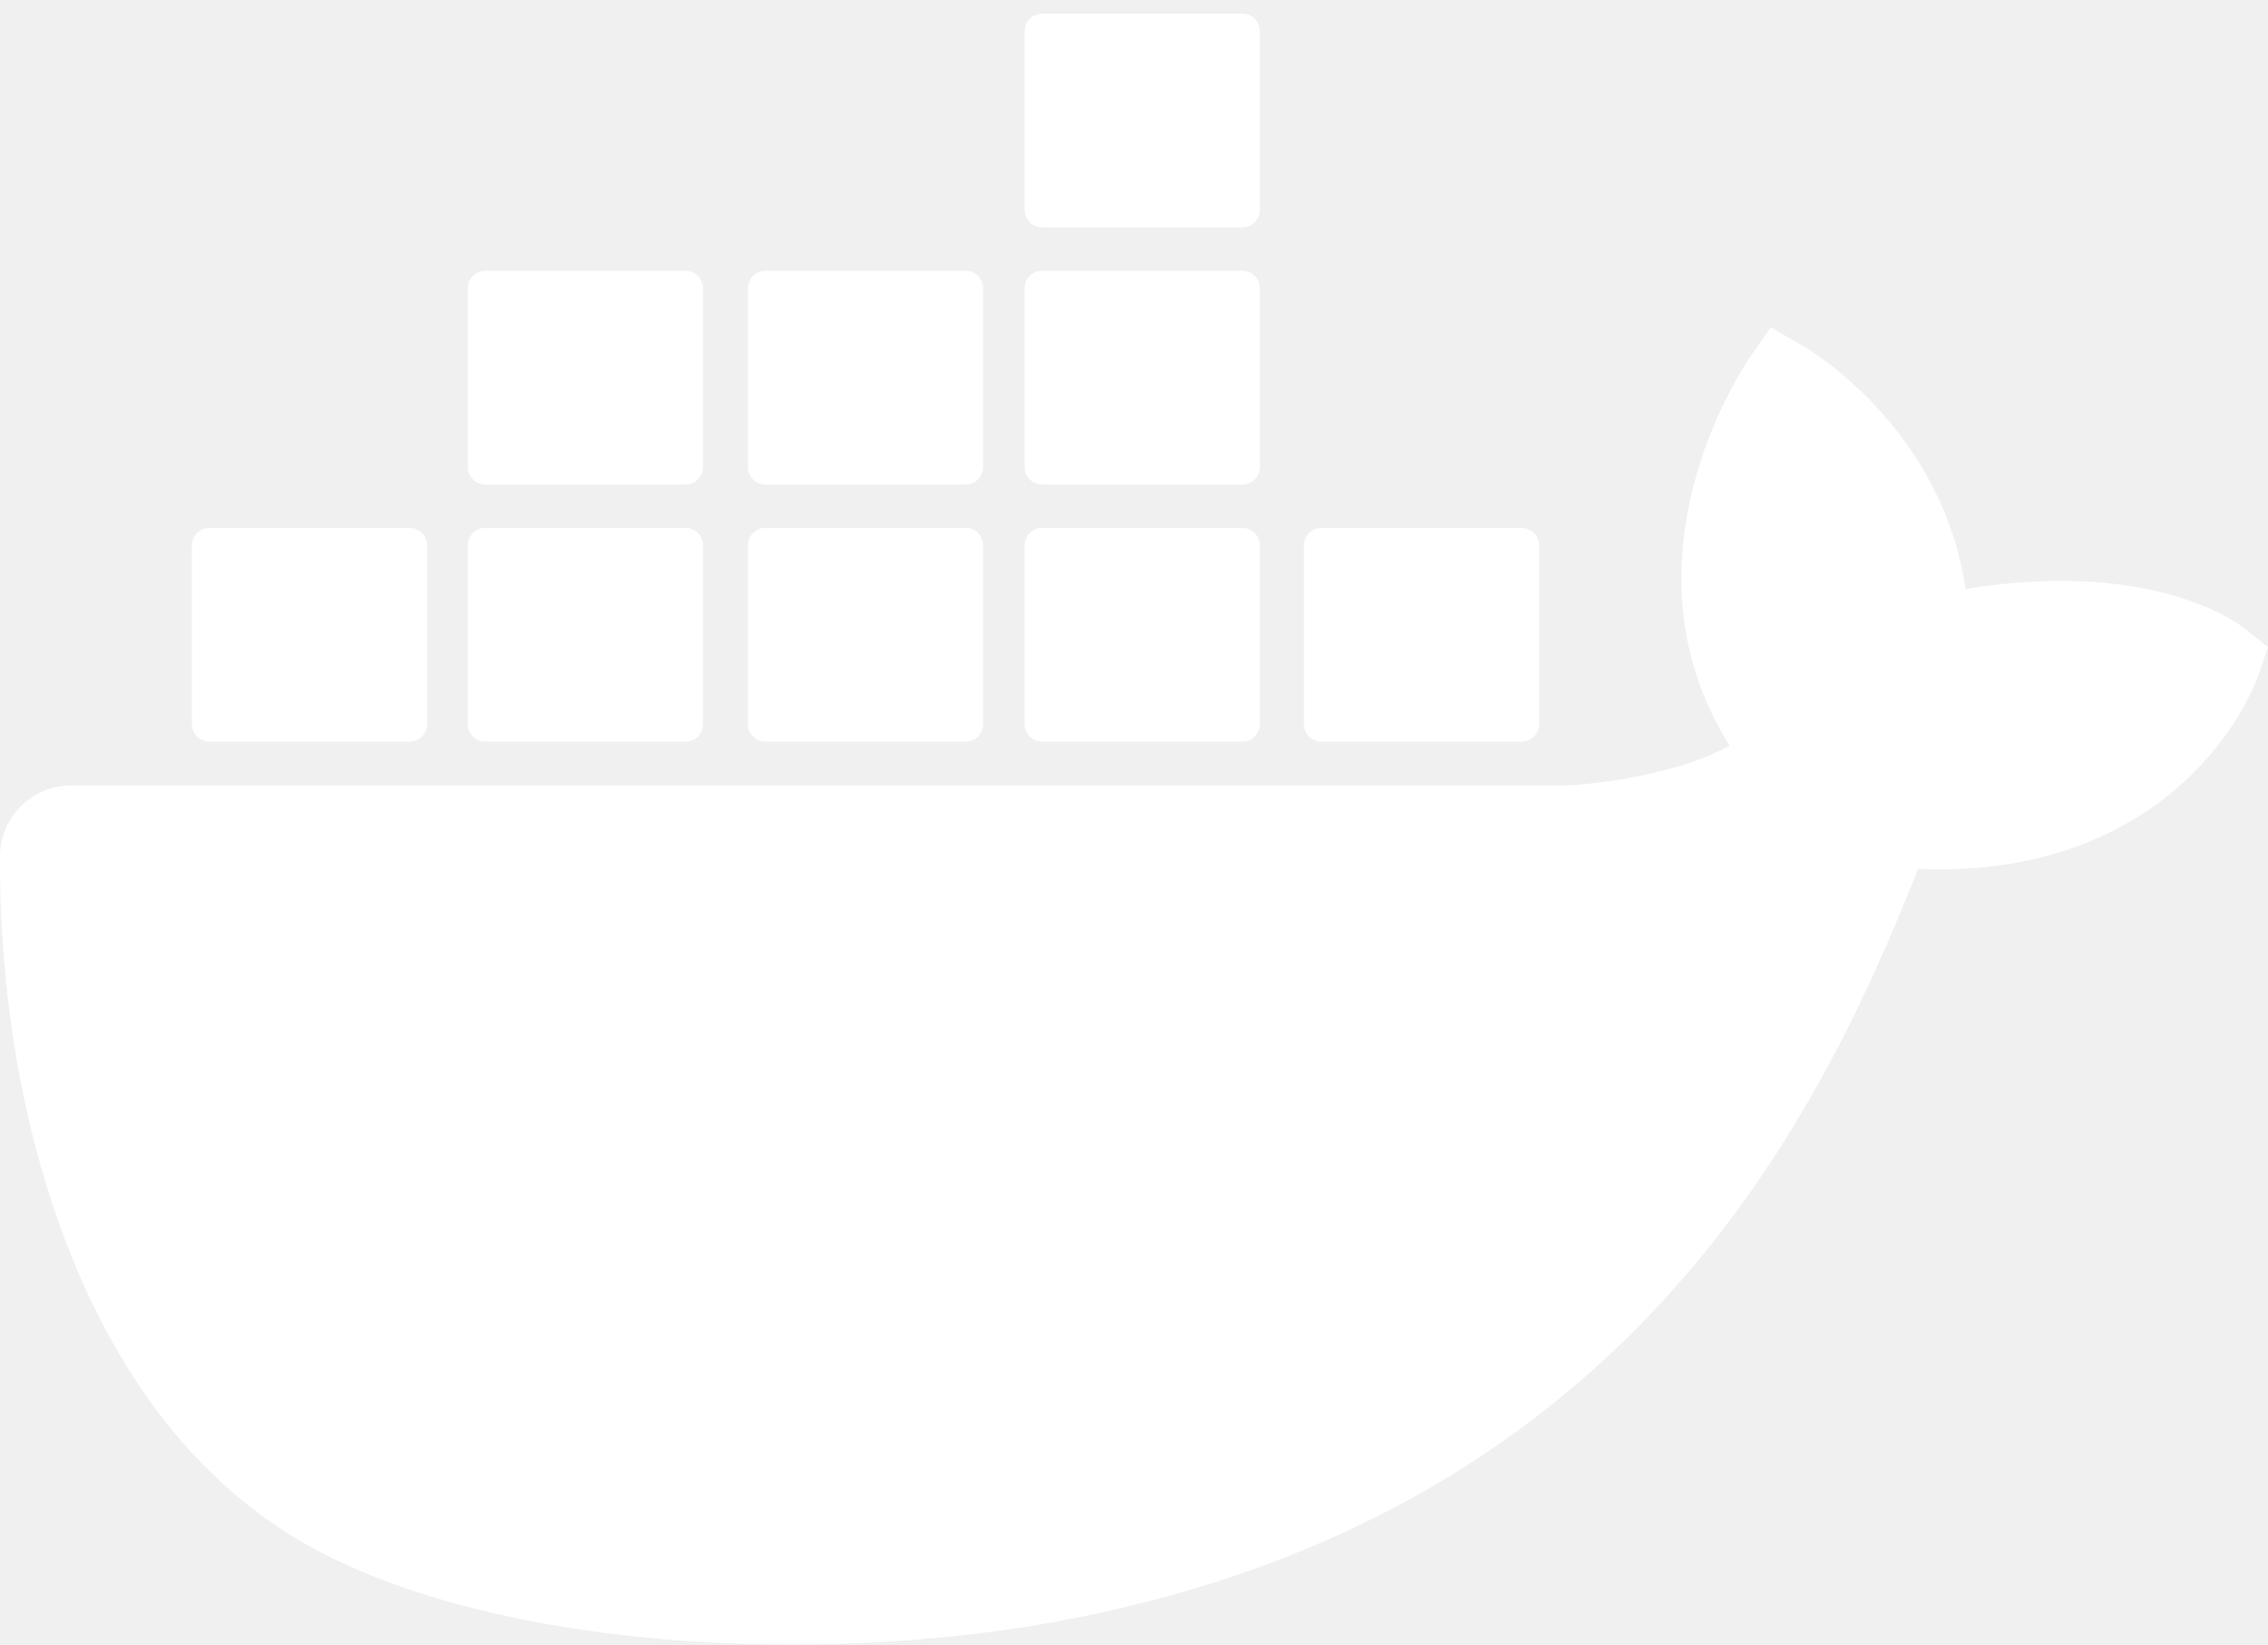
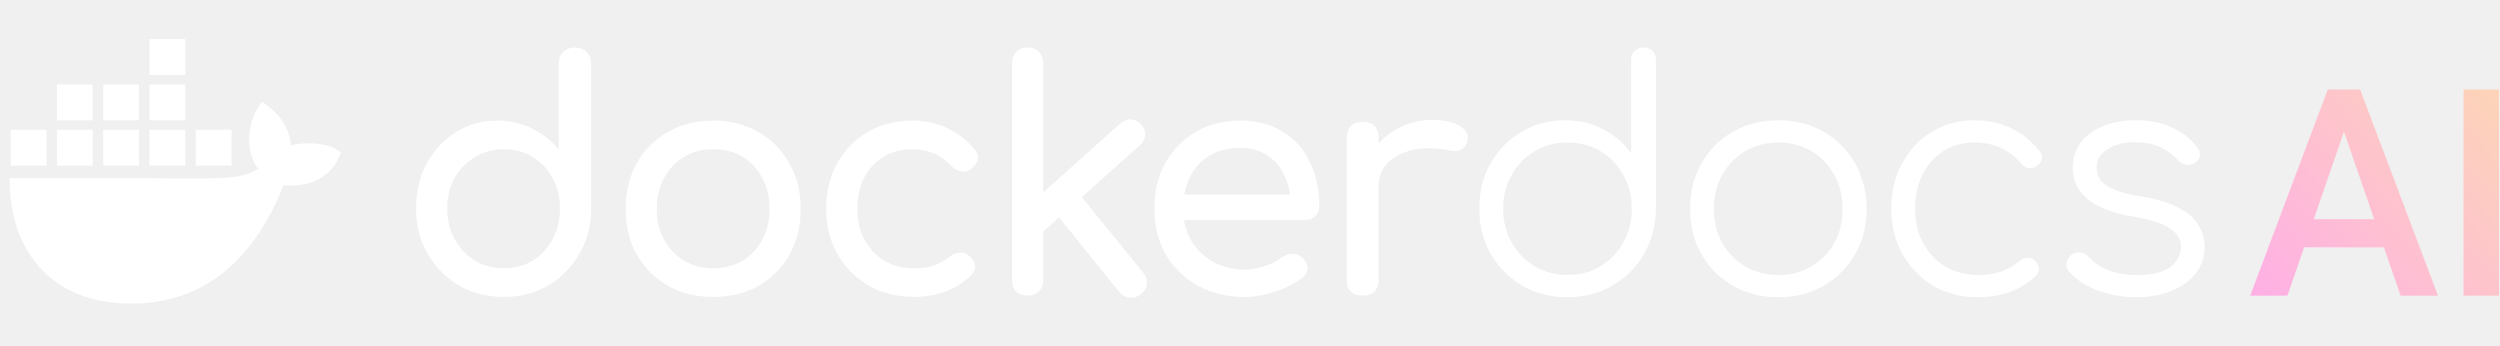
- <svg xmlns="http://www.w3.org/2000/svg" width="40" height="29" viewBox="0 0 40 29" fill="none">
-   <g clip-path="url(#clip0_217_4032)">
-     <path fill-rule="evenodd" clip-rule="evenodd" d="M39.606 11.096C39.497 11.009 38.484 10.243 36.348 10.243C35.814 10.243 35.25 10.292 34.665 10.388C34.252 7.55 31.913 6.167 31.805 6.104L31.23 5.773L30.852 6.318C30.824 6.359 30.159 7.328 29.833 8.707C29.45 10.327 29.683 11.847 30.505 13.149C29.512 13.702 27.928 13.846 27.599 13.851H1.252C0.565 13.851 0.003 14.41 0 15.098C-0.01 17.525 0.389 19.871 1.155 21.881C2.063 24.265 3.414 26.02 5.17 27.098C7.139 28.306 10.344 28.999 13.964 28.999C15.657 28.999 17.346 28.846 18.846 28.555C21.209 28.099 23.355 27.319 25.223 26.236C26.852 25.293 28.316 24.092 29.572 22.669C31.66 20.304 32.904 17.662 33.828 15.324C33.953 15.329 34.076 15.331 34.197 15.331C36.482 15.331 37.888 14.416 38.664 13.648C39.506 12.815 39.805 11.985 39.837 11.893L40 11.413L39.606 11.096Z" fill="white" />
-     <path fill-rule="evenodd" clip-rule="evenodd" d="M3.694 13.079H7.225C7.395 13.079 7.533 12.94 7.533 12.769V9.618C7.533 9.447 7.395 9.309 7.225 9.309H3.694C3.523 9.309 3.385 9.447 3.385 9.618V12.769C3.385 12.94 3.523 13.079 3.694 13.079Z" fill="white" />
-     <path fill-rule="evenodd" clip-rule="evenodd" d="M8.559 13.079H12.089C12.261 13.079 12.399 12.94 12.399 12.769V9.618C12.399 9.447 12.261 9.309 12.089 9.309H8.559C8.388 9.309 8.25 9.447 8.25 9.618V12.769C8.25 12.94 8.388 13.079 8.559 13.079Z" fill="white" />
-     <path fill-rule="evenodd" clip-rule="evenodd" d="M13.499 13.079H17.03C17.201 13.079 17.339 12.94 17.339 12.769V9.618C17.339 9.447 17.201 9.309 17.03 9.309H13.499C13.329 9.309 13.191 9.447 13.191 9.618V12.769C13.191 12.94 13.329 13.079 13.499 13.079Z" fill="white" />
-     <path fill-rule="evenodd" clip-rule="evenodd" d="M18.381 13.079H21.911C22.082 13.079 22.22 12.94 22.22 12.769V9.618C22.22 9.447 22.082 9.309 21.911 9.309H18.381C18.21 9.309 18.071 9.447 18.071 9.618V12.769C18.071 12.94 18.21 13.079 18.381 13.079Z" fill="white" />
-     <path fill-rule="evenodd" clip-rule="evenodd" d="M8.559 8.545H12.089C12.261 8.545 12.399 8.407 12.399 8.236V5.084C12.399 4.914 12.261 4.775 12.089 4.775H8.559C8.388 4.775 8.25 4.914 8.25 5.084V8.236C8.25 8.407 8.388 8.545 8.559 8.545Z" fill="white" />
-     <path fill-rule="evenodd" clip-rule="evenodd" d="M13.499 8.545H17.03C17.201 8.545 17.339 8.407 17.339 8.236V5.084C17.339 4.914 17.201 4.775 17.03 4.775H13.499C13.329 4.775 13.191 4.914 13.191 5.084V8.236C13.191 8.407 13.329 8.545 13.499 8.545Z" fill="white" />
-     <path fill-rule="evenodd" clip-rule="evenodd" d="M18.381 8.545H21.911C22.082 8.545 22.22 8.406 22.22 8.236V5.084C22.22 4.914 22.082 4.775 21.911 4.775H18.381C18.21 4.775 18.071 4.914 18.071 5.084V8.236C18.071 8.406 18.21 8.545 18.381 8.545Z" fill="white" />
-     <path fill-rule="evenodd" clip-rule="evenodd" d="M18.381 4.011H21.911C22.082 4.011 22.22 3.873 22.22 3.702V0.551C22.22 0.38 22.082 0.241 21.911 0.241H18.381C18.21 0.241 18.071 0.38 18.071 0.551V3.702C18.071 3.873 18.21 4.011 18.381 4.011Z" fill="white" />
-     <path fill-rule="evenodd" clip-rule="evenodd" d="M23.305 13.079H26.836C27.007 13.079 27.145 12.94 27.145 12.769V9.618C27.145 9.447 27.007 9.309 26.836 9.309H23.305C23.134 9.309 22.996 9.447 22.996 9.618V12.769C22.996 12.94 23.134 13.079 23.305 13.079Z" fill="white" />
-   </g>
+ <svg xmlns="http://www.w3.org/2000/svg" width="181" height="25" viewBox="0 0 181 25" fill="none">
+   <path d="M24.306 10.791C23.718 10.394 22.172 10.224 21.048 10.528C20.987 9.405 20.41 8.46 19.354 7.635L18.962 7.372L18.702 7.766C18.189 8.545 17.974 9.584 18.05 10.528C18.111 11.109 18.313 11.763 18.702 12.237C17.239 13.088 15.89 12.895 9.918 12.895H0.7C0.673 14.247 0.89 16.847 2.539 18.963C2.722 19.196 2.921 19.423 3.138 19.641C4.479 20.987 6.505 21.974 9.535 21.977C14.158 21.981 18.119 19.477 20.528 13.421C21.32 13.434 23.413 13.563 24.437 11.58C24.462 11.546 24.698 11.054 24.698 11.054L24.306 10.791ZM6.716 9.396H4.124V11.995H6.716V9.396ZM10.066 9.396H7.473V11.995H10.066V9.396ZM13.415 9.396H10.823V11.995H13.415V9.396ZM16.764 9.396H14.172V11.995H16.764V9.396ZM3.366 9.396H0.774V11.995H3.367L3.366 9.396ZM6.715 6.113H4.123V8.712H6.715V6.113ZM10.065 6.113H7.472V8.712H10.065V6.113ZM13.414 6.113H10.822V8.712H13.414V6.113ZM13.414 2.831H10.822V5.429H13.414V2.831Z" fill="white" />
+   <path d="M36.472 21.496C35.276 21.496 34.195 21.22 33.229 20.668C32.278 20.101 31.519 19.334 30.952 18.368C30.4 17.402 30.124 16.313 30.124 15.102C30.124 13.89 30.377 12.809 30.883 11.859C31.404 10.893 32.109 10.134 32.999 9.582C33.888 9.014 34.892 8.731 36.012 8.731C36.916 8.731 37.752 8.922 38.519 9.306C39.285 9.674 39.929 10.18 40.451 10.824V4.614C40.451 4.261 40.558 3.977 40.773 3.763C41.003 3.548 41.286 3.441 41.624 3.441C41.976 3.441 42.26 3.548 42.475 3.763C42.689 3.977 42.797 4.261 42.797 4.614V15.102C42.797 16.313 42.513 17.402 41.946 18.368C41.394 19.334 40.642 20.101 39.692 20.668C38.741 21.22 37.668 21.496 36.472 21.496ZM36.472 19.426C37.254 19.426 37.951 19.242 38.565 18.874C39.178 18.491 39.661 17.969 40.014 17.31C40.366 16.651 40.543 15.915 40.543 15.102C40.543 14.274 40.366 13.538 40.014 12.894C39.661 12.25 39.178 11.744 38.565 11.376C37.951 10.992 37.254 10.801 36.472 10.801C35.705 10.801 35.007 10.992 34.379 11.376C33.765 11.744 33.275 12.25 32.907 12.894C32.554 13.538 32.378 14.274 32.378 15.102C32.378 15.915 32.554 16.651 32.907 17.31C33.275 17.969 33.765 18.491 34.379 18.874C35.007 19.242 35.705 19.426 36.472 19.426ZM51.644 21.496C50.402 21.496 49.305 21.227 48.355 20.691C47.404 20.139 46.653 19.387 46.101 18.437C45.564 17.471 45.296 16.367 45.296 15.125C45.296 13.867 45.564 12.764 46.101 11.813C46.653 10.847 47.404 10.095 48.355 9.559C49.305 9.007 50.402 8.731 51.644 8.731C52.87 8.731 53.959 9.007 54.91 9.559C55.86 10.095 56.604 10.847 57.141 11.813C57.693 12.764 57.969 13.867 57.969 15.125C57.969 16.367 57.7 17.471 57.164 18.437C56.627 19.387 55.883 20.139 54.933 20.691C53.982 21.227 52.886 21.496 51.644 21.496ZM51.644 19.426C52.441 19.426 53.146 19.242 53.76 18.874C54.373 18.506 54.848 18 55.186 17.356C55.538 16.712 55.715 15.968 55.715 15.125C55.715 14.281 55.538 13.538 55.186 12.894C54.848 12.235 54.373 11.721 53.76 11.353C53.146 10.985 52.441 10.801 51.644 10.801C50.846 10.801 50.141 10.985 49.528 11.353C48.914 11.721 48.431 12.235 48.079 12.894C47.726 13.538 47.55 14.281 47.55 15.125C47.55 15.968 47.726 16.712 48.079 17.356C48.431 18 48.914 18.506 49.528 18.874C50.141 19.242 50.846 19.426 51.644 19.426ZM66.164 21.496C64.938 21.496 63.841 21.22 62.875 20.668C61.925 20.101 61.173 19.341 60.621 18.391C60.084 17.425 59.816 16.336 59.816 15.125C59.816 13.883 60.084 12.779 60.621 11.813C61.158 10.847 61.894 10.095 62.829 9.559C63.764 9.007 64.838 8.731 66.049 8.731C66.954 8.731 67.782 8.907 68.533 9.26C69.284 9.597 69.959 10.111 70.557 10.801C70.772 11.046 70.849 11.299 70.787 11.56C70.726 11.82 70.557 12.05 70.281 12.25C70.067 12.403 69.829 12.457 69.568 12.411C69.308 12.35 69.07 12.211 68.855 11.997C68.104 11.2 67.168 10.801 66.049 10.801C65.267 10.801 64.577 10.985 63.979 11.353C63.381 11.706 62.913 12.204 62.576 12.848C62.239 13.492 62.07 14.251 62.07 15.125C62.07 15.953 62.239 16.689 62.576 17.333C62.929 17.977 63.412 18.491 64.025 18.874C64.638 19.242 65.352 19.426 66.164 19.426C66.701 19.426 67.168 19.364 67.567 19.242C67.981 19.104 68.357 18.897 68.694 18.621C68.939 18.422 69.192 18.314 69.453 18.299C69.714 18.268 69.944 18.337 70.143 18.506C70.404 18.721 70.549 18.966 70.58 19.242C70.611 19.503 70.519 19.74 70.304 19.955C69.2 20.982 67.82 21.496 66.164 21.496ZM75.482 16.804L74.056 15.24L81.117 8.938C81.347 8.723 81.6 8.623 81.876 8.639C82.167 8.654 82.412 8.777 82.612 9.007C82.826 9.237 82.926 9.49 82.911 9.766C82.895 10.042 82.773 10.287 82.543 10.502L75.482 16.804ZM74.401 21.404C74.063 21.404 73.787 21.304 73.573 21.105C73.373 20.89 73.274 20.614 73.274 20.277V4.568C73.274 4.23 73.373 3.962 73.573 3.763C73.787 3.548 74.063 3.441 74.401 3.441C74.738 3.441 75.006 3.548 75.206 3.763C75.42 3.962 75.528 4.23 75.528 4.568V20.277C75.528 20.614 75.42 20.89 75.206 21.105C75.006 21.304 74.738 21.404 74.401 21.404ZM82.612 21.289C82.366 21.488 82.09 21.573 81.784 21.542C81.492 21.526 81.247 21.396 81.048 21.151L76.379 15.378L77.989 13.86L82.773 19.748C82.972 19.993 83.056 20.262 83.026 20.553C83.01 20.829 82.872 21.074 82.612 21.289ZM90.134 21.496C88.861 21.496 87.727 21.227 86.73 20.691C85.749 20.139 84.974 19.387 84.407 18.437C83.855 17.471 83.579 16.367 83.579 15.125C83.579 13.867 83.84 12.764 84.361 11.813C84.897 10.847 85.633 10.095 86.569 9.559C87.504 9.007 88.578 8.731 89.789 8.731C90.985 8.731 92.012 8.999 92.871 9.536C93.73 10.057 94.381 10.786 94.826 11.721C95.286 12.641 95.516 13.707 95.516 14.918C95.516 15.209 95.416 15.454 95.217 15.654C95.017 15.838 94.764 15.93 94.458 15.93H85.189V14.09H94.389L93.446 14.734C93.43 13.967 93.277 13.285 92.986 12.687C92.695 12.073 92.281 11.591 91.744 11.238C91.207 10.885 90.555 10.709 89.789 10.709C88.915 10.709 88.163 10.9 87.535 11.284C86.921 11.667 86.454 12.196 86.132 12.871C85.81 13.53 85.649 14.281 85.649 15.125C85.649 15.968 85.841 16.72 86.224 17.379C86.607 18.038 87.136 18.559 87.811 18.943C88.486 19.326 89.26 19.518 90.134 19.518C90.609 19.518 91.092 19.433 91.583 19.265C92.089 19.081 92.495 18.874 92.802 18.644C93.032 18.475 93.277 18.391 93.538 18.391C93.814 18.375 94.052 18.452 94.251 18.621C94.511 18.851 94.65 19.104 94.665 19.38C94.68 19.656 94.558 19.893 94.297 20.093C93.775 20.507 93.124 20.844 92.342 21.105C91.575 21.366 90.839 21.496 90.134 21.496ZM98.635 13.538C98.635 12.618 98.857 11.797 99.302 11.077C99.762 10.341 100.375 9.758 101.142 9.329C101.909 8.899 102.752 8.685 103.672 8.685C104.592 8.685 105.274 8.838 105.719 9.145C106.179 9.436 106.355 9.789 106.248 10.203C106.202 10.418 106.11 10.586 105.972 10.709C105.849 10.816 105.704 10.885 105.535 10.916C105.366 10.947 105.182 10.939 104.983 10.893C104.002 10.694 103.12 10.678 102.338 10.847C101.556 11.015 100.935 11.33 100.475 11.79C100.03 12.25 99.808 12.832 99.808 13.538H98.635ZM98.658 21.404C98.29 21.404 98.006 21.312 97.807 21.128C97.608 20.928 97.508 20.637 97.508 20.254V9.973C97.508 9.605 97.608 9.321 97.807 9.122C98.006 8.922 98.29 8.823 98.658 8.823C99.041 8.823 99.325 8.922 99.509 9.122C99.708 9.306 99.808 9.589 99.808 9.973V20.254C99.808 20.622 99.708 20.905 99.509 21.105C99.325 21.304 99.041 21.404 98.658 21.404Z" fill="white" />
+   <path d="M113.495 21.519C112.283 21.519 111.195 21.243 110.229 20.691C109.263 20.123 108.496 19.357 107.929 18.391C107.377 17.425 107.101 16.328 107.101 15.102C107.101 13.89 107.369 12.802 107.906 11.836C108.458 10.87 109.201 10.111 110.137 9.559C111.072 8.991 112.13 8.708 113.311 8.708C114.338 8.708 115.266 8.93 116.094 9.375C116.922 9.804 117.589 10.379 118.095 11.1V4.338C118.095 4.062 118.179 3.847 118.348 3.694C118.516 3.525 118.731 3.441 118.992 3.441C119.252 3.441 119.467 3.525 119.636 3.694C119.804 3.847 119.889 4.062 119.889 4.338V15.194C119.858 16.39 119.559 17.471 118.992 18.437C118.44 19.387 117.681 20.139 116.715 20.691C115.764 21.243 114.691 21.519 113.495 21.519ZM113.495 19.909C114.384 19.909 115.174 19.702 115.864 19.288C116.569 18.858 117.121 18.284 117.52 17.563C117.934 16.842 118.141 16.022 118.141 15.102C118.141 14.197 117.934 13.384 117.52 12.664C117.121 11.928 116.569 11.353 115.864 10.939C115.174 10.525 114.384 10.318 113.495 10.318C112.621 10.318 111.831 10.525 111.126 10.939C110.42 11.353 109.861 11.928 109.447 12.664C109.033 13.384 108.826 14.197 108.826 15.102C108.826 16.022 109.033 16.842 109.447 17.563C109.861 18.284 110.42 18.858 111.126 19.288C111.831 19.702 112.621 19.909 113.495 19.909ZM128.756 21.519C127.53 21.519 126.433 21.243 125.467 20.691C124.501 20.139 123.742 19.38 123.19 18.414C122.638 17.448 122.362 16.352 122.362 15.125C122.362 13.883 122.638 12.779 123.19 11.813C123.742 10.847 124.501 10.088 125.467 9.536C126.433 8.984 127.53 8.708 128.756 8.708C129.983 8.708 131.072 8.984 132.022 9.536C132.988 10.088 133.747 10.847 134.299 11.813C134.851 12.779 135.135 13.883 135.15 15.125C135.15 16.352 134.867 17.448 134.299 18.414C133.747 19.38 132.988 20.139 132.022 20.691C131.072 21.243 129.983 21.519 128.756 21.519ZM128.756 19.909C129.646 19.909 130.443 19.702 131.148 19.288C131.854 18.874 132.406 18.306 132.804 17.586C133.203 16.865 133.402 16.045 133.402 15.125C133.402 14.205 133.203 13.384 132.804 12.664C132.406 11.928 131.854 11.353 131.148 10.939C130.443 10.525 129.646 10.318 128.756 10.318C127.867 10.318 127.07 10.525 126.364 10.939C125.659 11.353 125.099 11.928 124.685 12.664C124.287 13.384 124.087 14.205 124.087 15.125C124.087 16.045 124.287 16.865 124.685 17.586C125.099 18.306 125.659 18.874 126.364 19.288C127.07 19.702 127.867 19.909 128.756 19.909ZM143.207 21.519C141.996 21.519 140.915 21.243 139.964 20.691C139.029 20.123 138.285 19.357 137.733 18.391C137.196 17.425 136.928 16.336 136.928 15.125C136.928 13.898 137.189 12.802 137.71 11.836C138.231 10.87 138.944 10.111 139.849 9.559C140.754 8.991 141.796 8.708 142.977 8.708C143.912 8.708 144.771 8.892 145.553 9.26C146.35 9.628 147.048 10.18 147.646 10.916C147.815 11.1 147.876 11.299 147.83 11.514C147.784 11.713 147.654 11.889 147.439 12.043C147.27 12.165 147.079 12.211 146.864 12.181C146.665 12.135 146.488 12.02 146.335 11.836C145.446 10.824 144.326 10.318 142.977 10.318C142.118 10.318 141.359 10.525 140.7 10.939C140.056 11.353 139.55 11.92 139.182 12.641C138.829 13.361 138.653 14.19 138.653 15.125C138.653 16.045 138.845 16.865 139.228 17.586C139.611 18.306 140.148 18.874 140.838 19.288C141.528 19.702 142.318 19.909 143.207 19.909C143.805 19.909 144.349 19.832 144.84 19.679C145.346 19.51 145.791 19.257 146.174 18.92C146.358 18.767 146.55 18.682 146.749 18.667C146.948 18.651 147.132 18.713 147.301 18.851C147.485 19.02 147.585 19.211 147.6 19.426C147.631 19.64 147.562 19.825 147.393 19.978C146.274 21.005 144.878 21.519 143.207 21.519ZM154.667 21.519C153.762 21.519 152.865 21.366 151.976 21.059C151.086 20.752 150.366 20.292 149.814 19.679C149.645 19.495 149.576 19.288 149.607 19.058C149.637 18.828 149.752 18.628 149.952 18.46C150.166 18.306 150.389 18.245 150.619 18.276C150.849 18.306 151.04 18.406 151.194 18.575C151.562 19.004 152.045 19.334 152.643 19.564C153.256 19.794 153.931 19.909 154.667 19.909C155.801 19.909 156.622 19.717 157.128 19.334C157.634 18.935 157.894 18.46 157.91 17.908C157.91 17.356 157.649 16.904 157.128 16.551C156.606 16.183 155.748 15.899 154.552 15.7C153.003 15.454 151.868 15.025 151.148 14.412C150.427 13.799 150.067 13.07 150.067 12.227C150.067 11.445 150.274 10.793 150.688 10.272C151.102 9.75 151.654 9.359 152.344 9.099C153.034 8.838 153.793 8.708 154.621 8.708C155.648 8.708 156.53 8.884 157.266 9.237C158.017 9.589 158.623 10.065 159.083 10.663C159.236 10.862 159.297 11.069 159.267 11.284C159.236 11.498 159.113 11.675 158.899 11.813C158.715 11.92 158.5 11.959 158.255 11.928C158.025 11.882 157.825 11.767 157.657 11.583C157.273 11.138 156.829 10.816 156.323 10.617C155.817 10.402 155.234 10.295 154.575 10.295C153.731 10.295 153.057 10.471 152.551 10.824C152.045 11.161 151.792 11.591 151.792 12.112C151.792 12.464 151.884 12.771 152.068 13.032C152.267 13.293 152.597 13.523 153.057 13.722C153.532 13.921 154.191 14.09 155.035 14.228C156.185 14.412 157.089 14.688 157.749 15.056C158.423 15.409 158.899 15.83 159.175 16.321C159.466 16.796 159.612 17.317 159.612 17.885C159.612 18.605 159.397 19.242 158.968 19.794C158.554 20.331 157.971 20.752 157.22 21.059C156.484 21.366 155.633 21.519 154.667 21.519Z" fill="white" />
+   <path d="M170.072 8.465L165.611 21.406H162.914L168.533 6.476H170.256L170.072 8.465ZM173.804 21.406L169.333 8.465L169.138 6.476H170.871L176.511 21.406H173.804ZM173.589 15.869V17.909H165.468V15.869H173.589ZM180.93 6.476V21.406H178.357V6.476H180.93Z" fill="url(#paint0_linear_193_9979)" />
  <defs>
-     <clipPath id="clip0_217_4032">
-       <rect width="40" height="28.999" fill="white" />
-     </clipPath>
+     <linearGradient id="paint0_linear_193_9979" x1="186.02" y1="0.406" x2="158.788" y2="24.984" gradientUnits="userSpaceOnUse">
+       <stop stop-color="#FCE1A9" />
+       <stop offset="1" stop-color="#FFA6F0" />
+     </linearGradient>
  </defs>
</svg>
